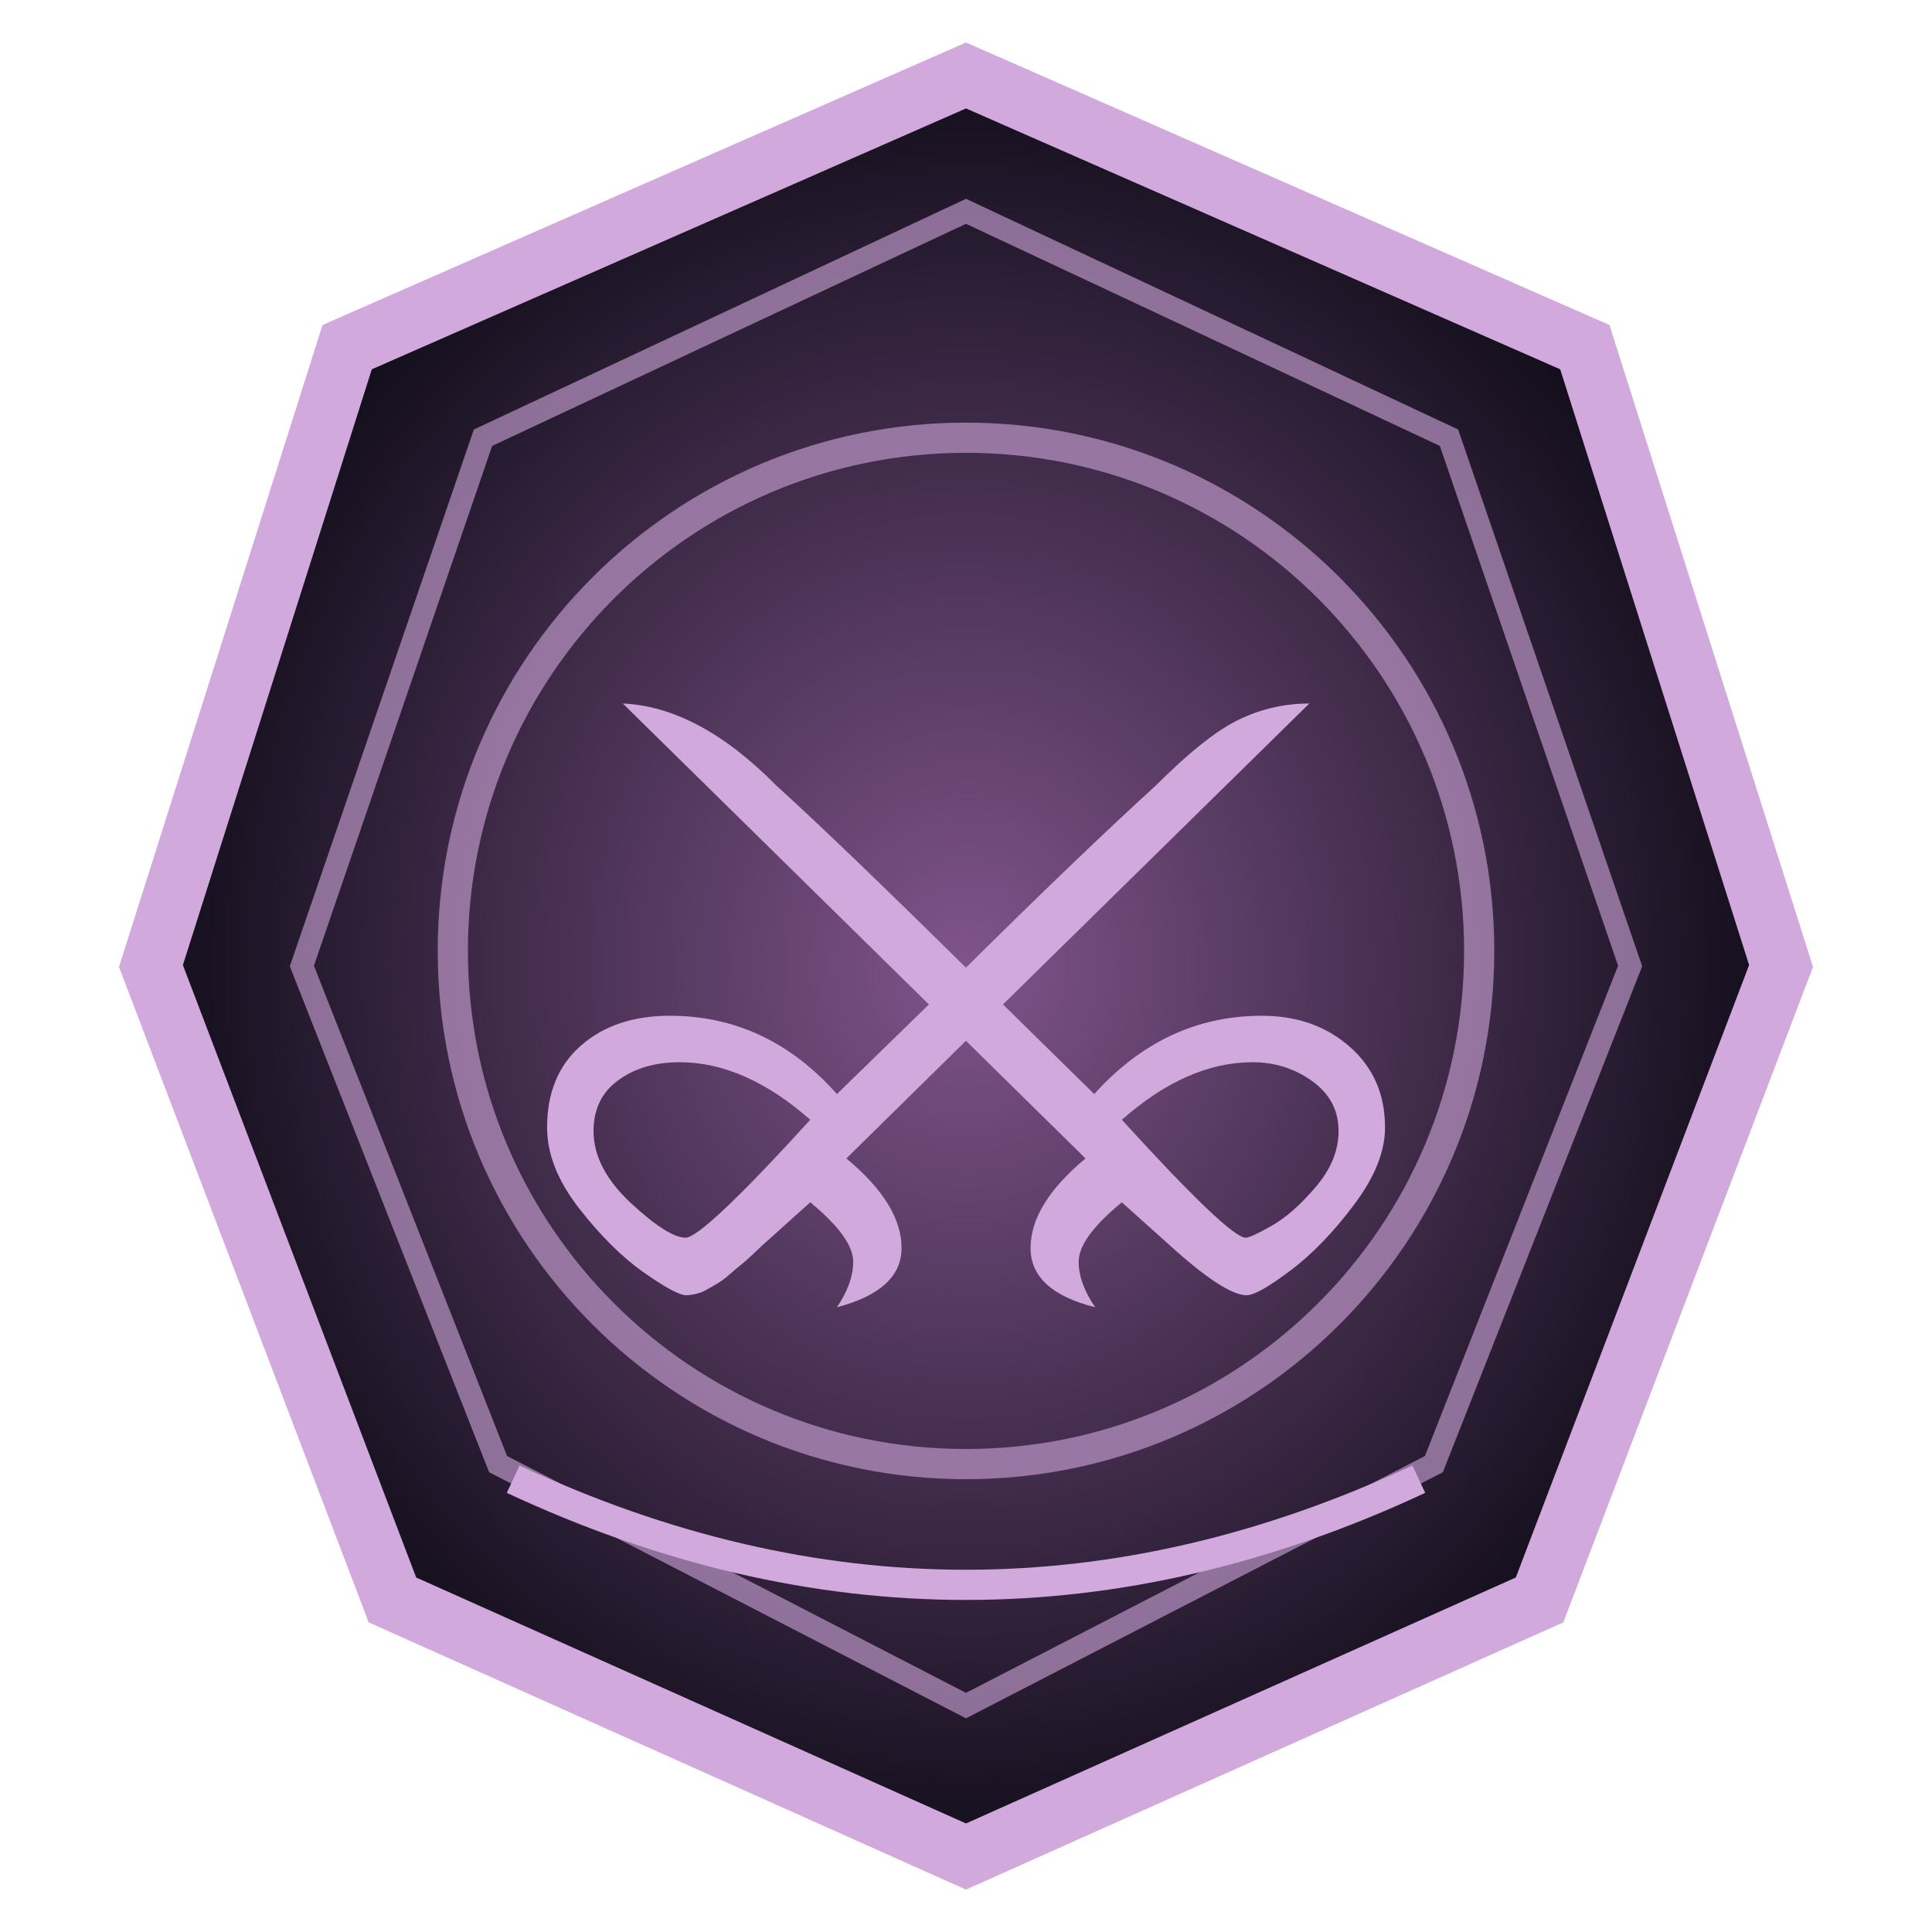
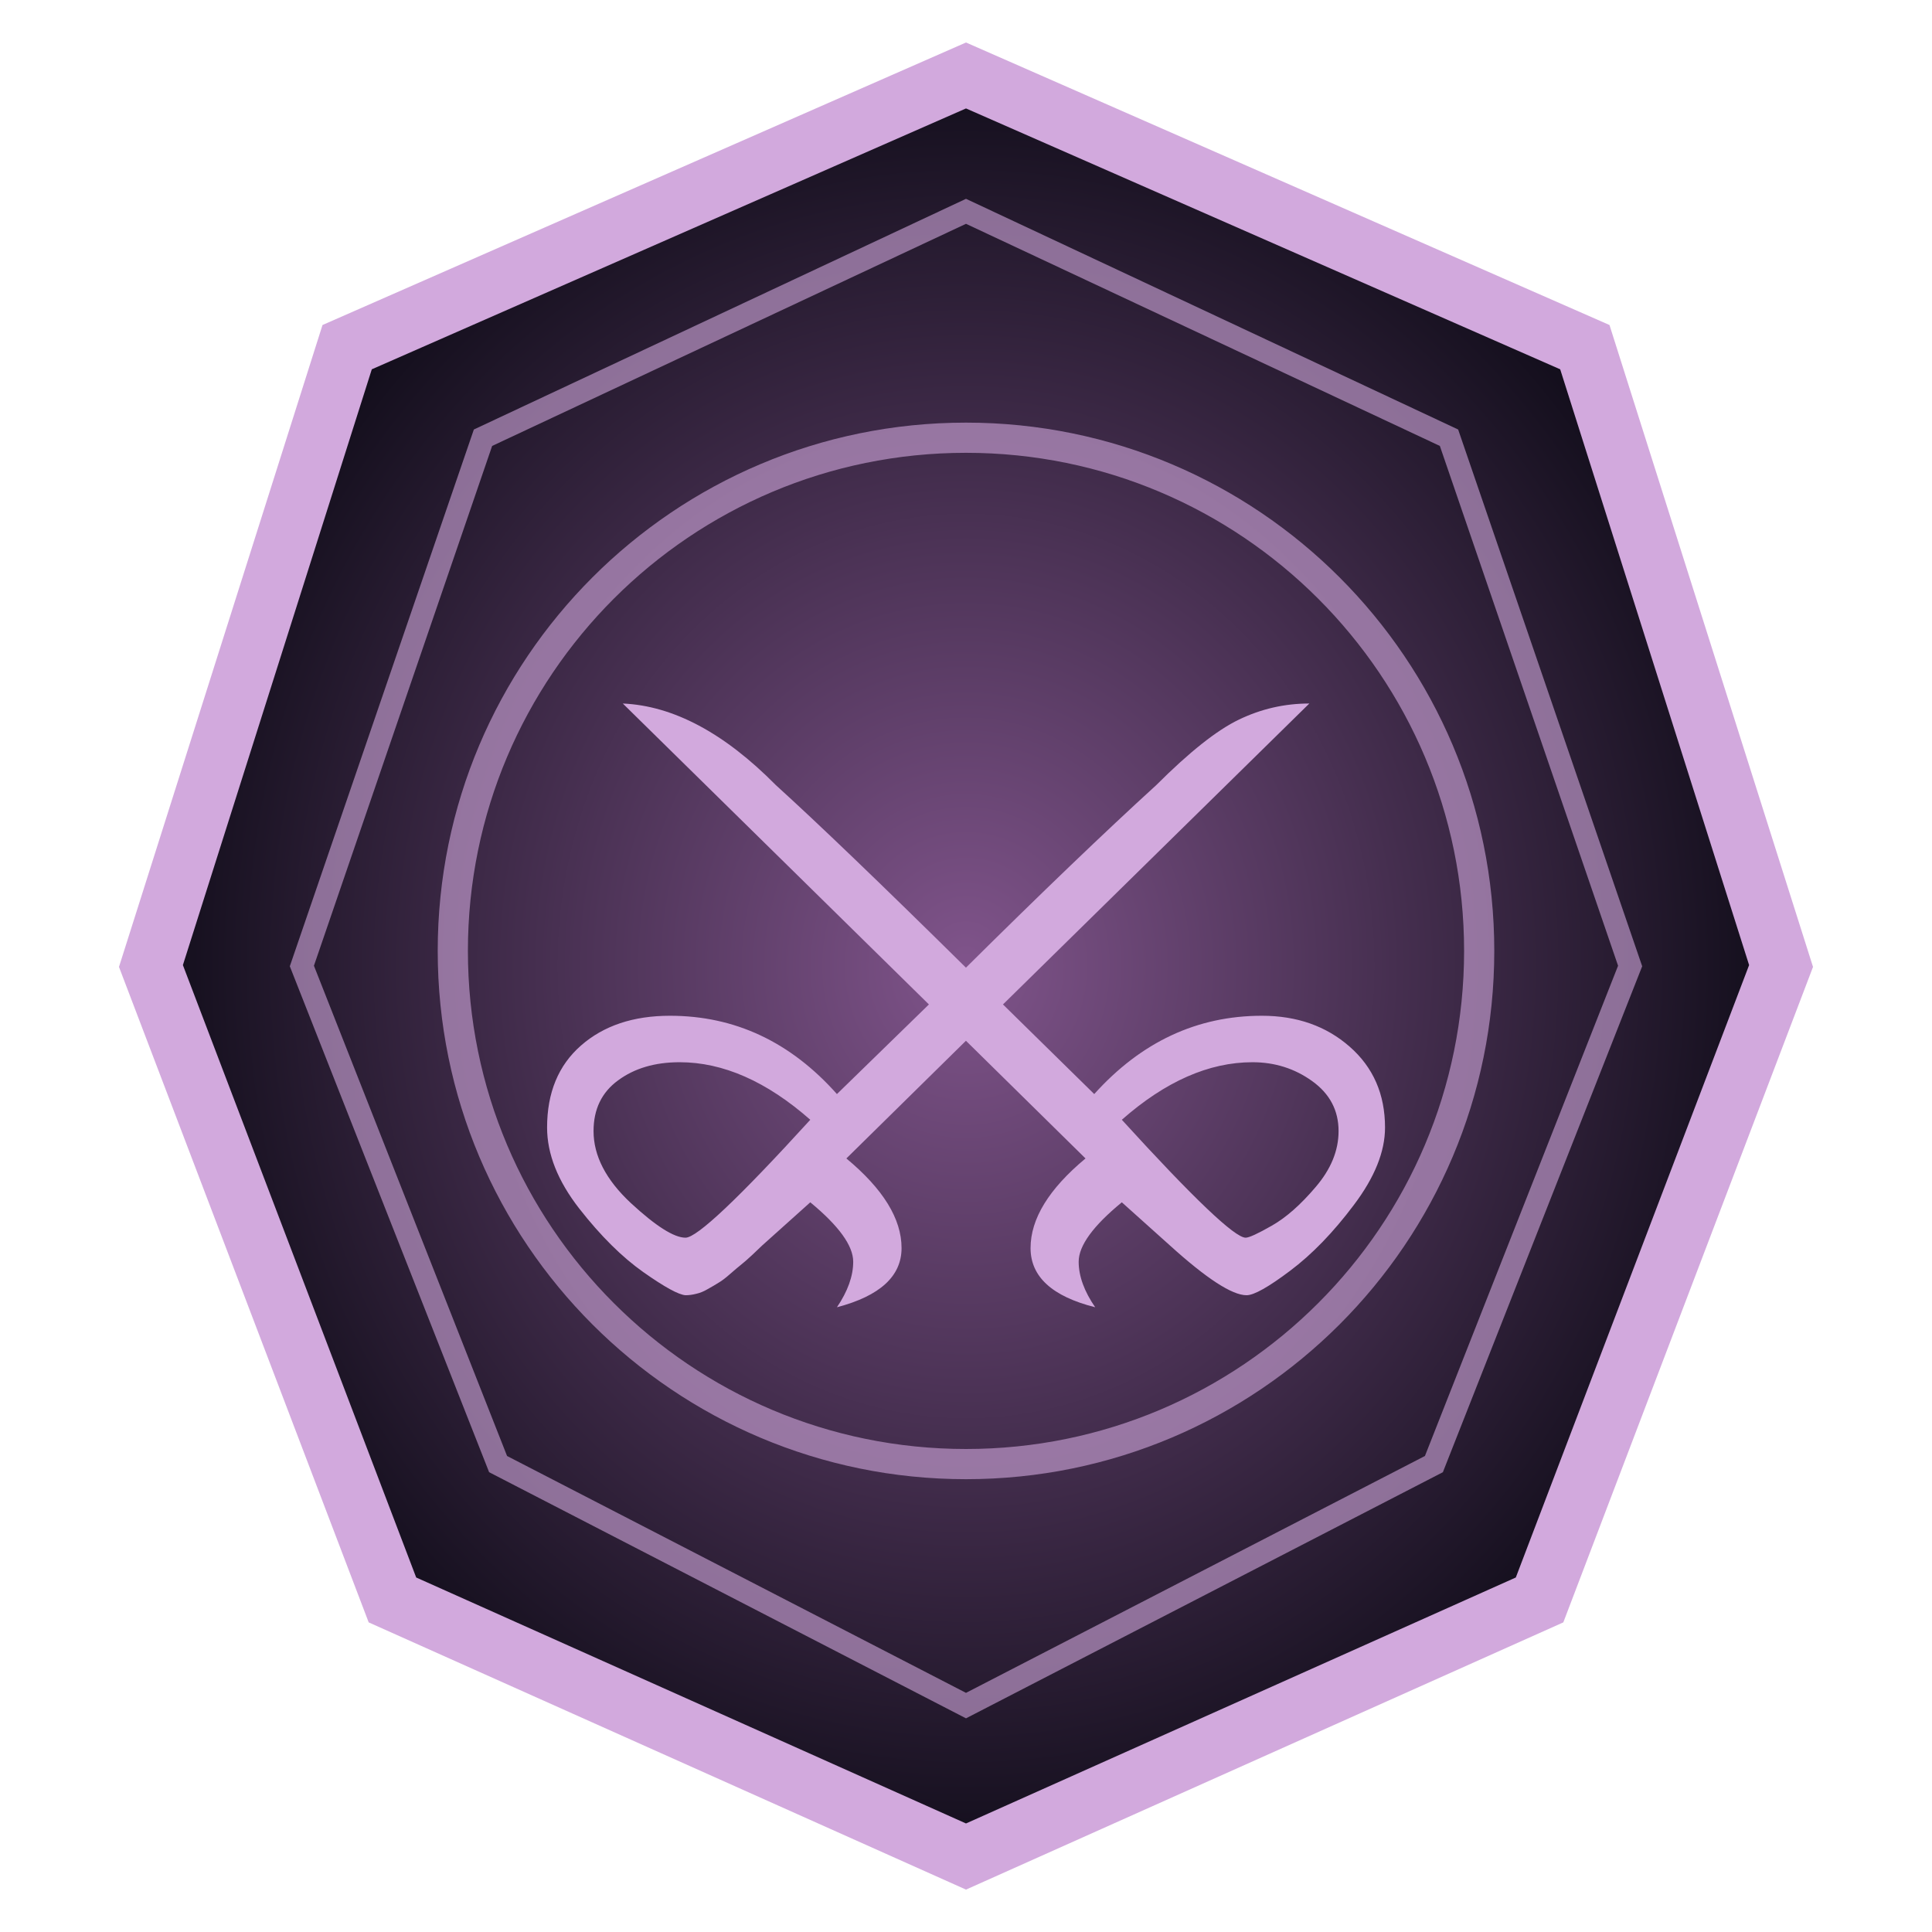
<svg xmlns="http://www.w3.org/2000/svg" viewBox="0 0 128 128">
  <defs>
    <radialGradient id="g">
      <stop stop-color="#80548b" />
      <stop offset="1" stop-color="#110d1a" />
    </radialGradient>
  </defs>
  <path d="M64 5 105 23 118 64 102 106 64 123 26 106 10 64 23 23Z" fill="url(#g)" stroke="#d2a9dd" stroke-width="4" />
  <path d="M64 14 96 29 108 64 95 97 64 113 33 97 20 64 32 29Z" fill="none" stroke="#d2a9dd" opacity=".6" stroke-width="1.5" />
  <circle cx="64" cy="63" r="34" fill="none" stroke="#d2a9dd" stroke-width="2" opacity=".6" />
  <text x="64" y="82" text-anchor="middle" font-size="57" fill="#d2a9dd" font-family="Georgia,serif">⚔</text>
-   <path d="M34 98 Q64 112 94 98" stroke="#d2a9dd" stroke-width="2" fill="none" />
</svg>
